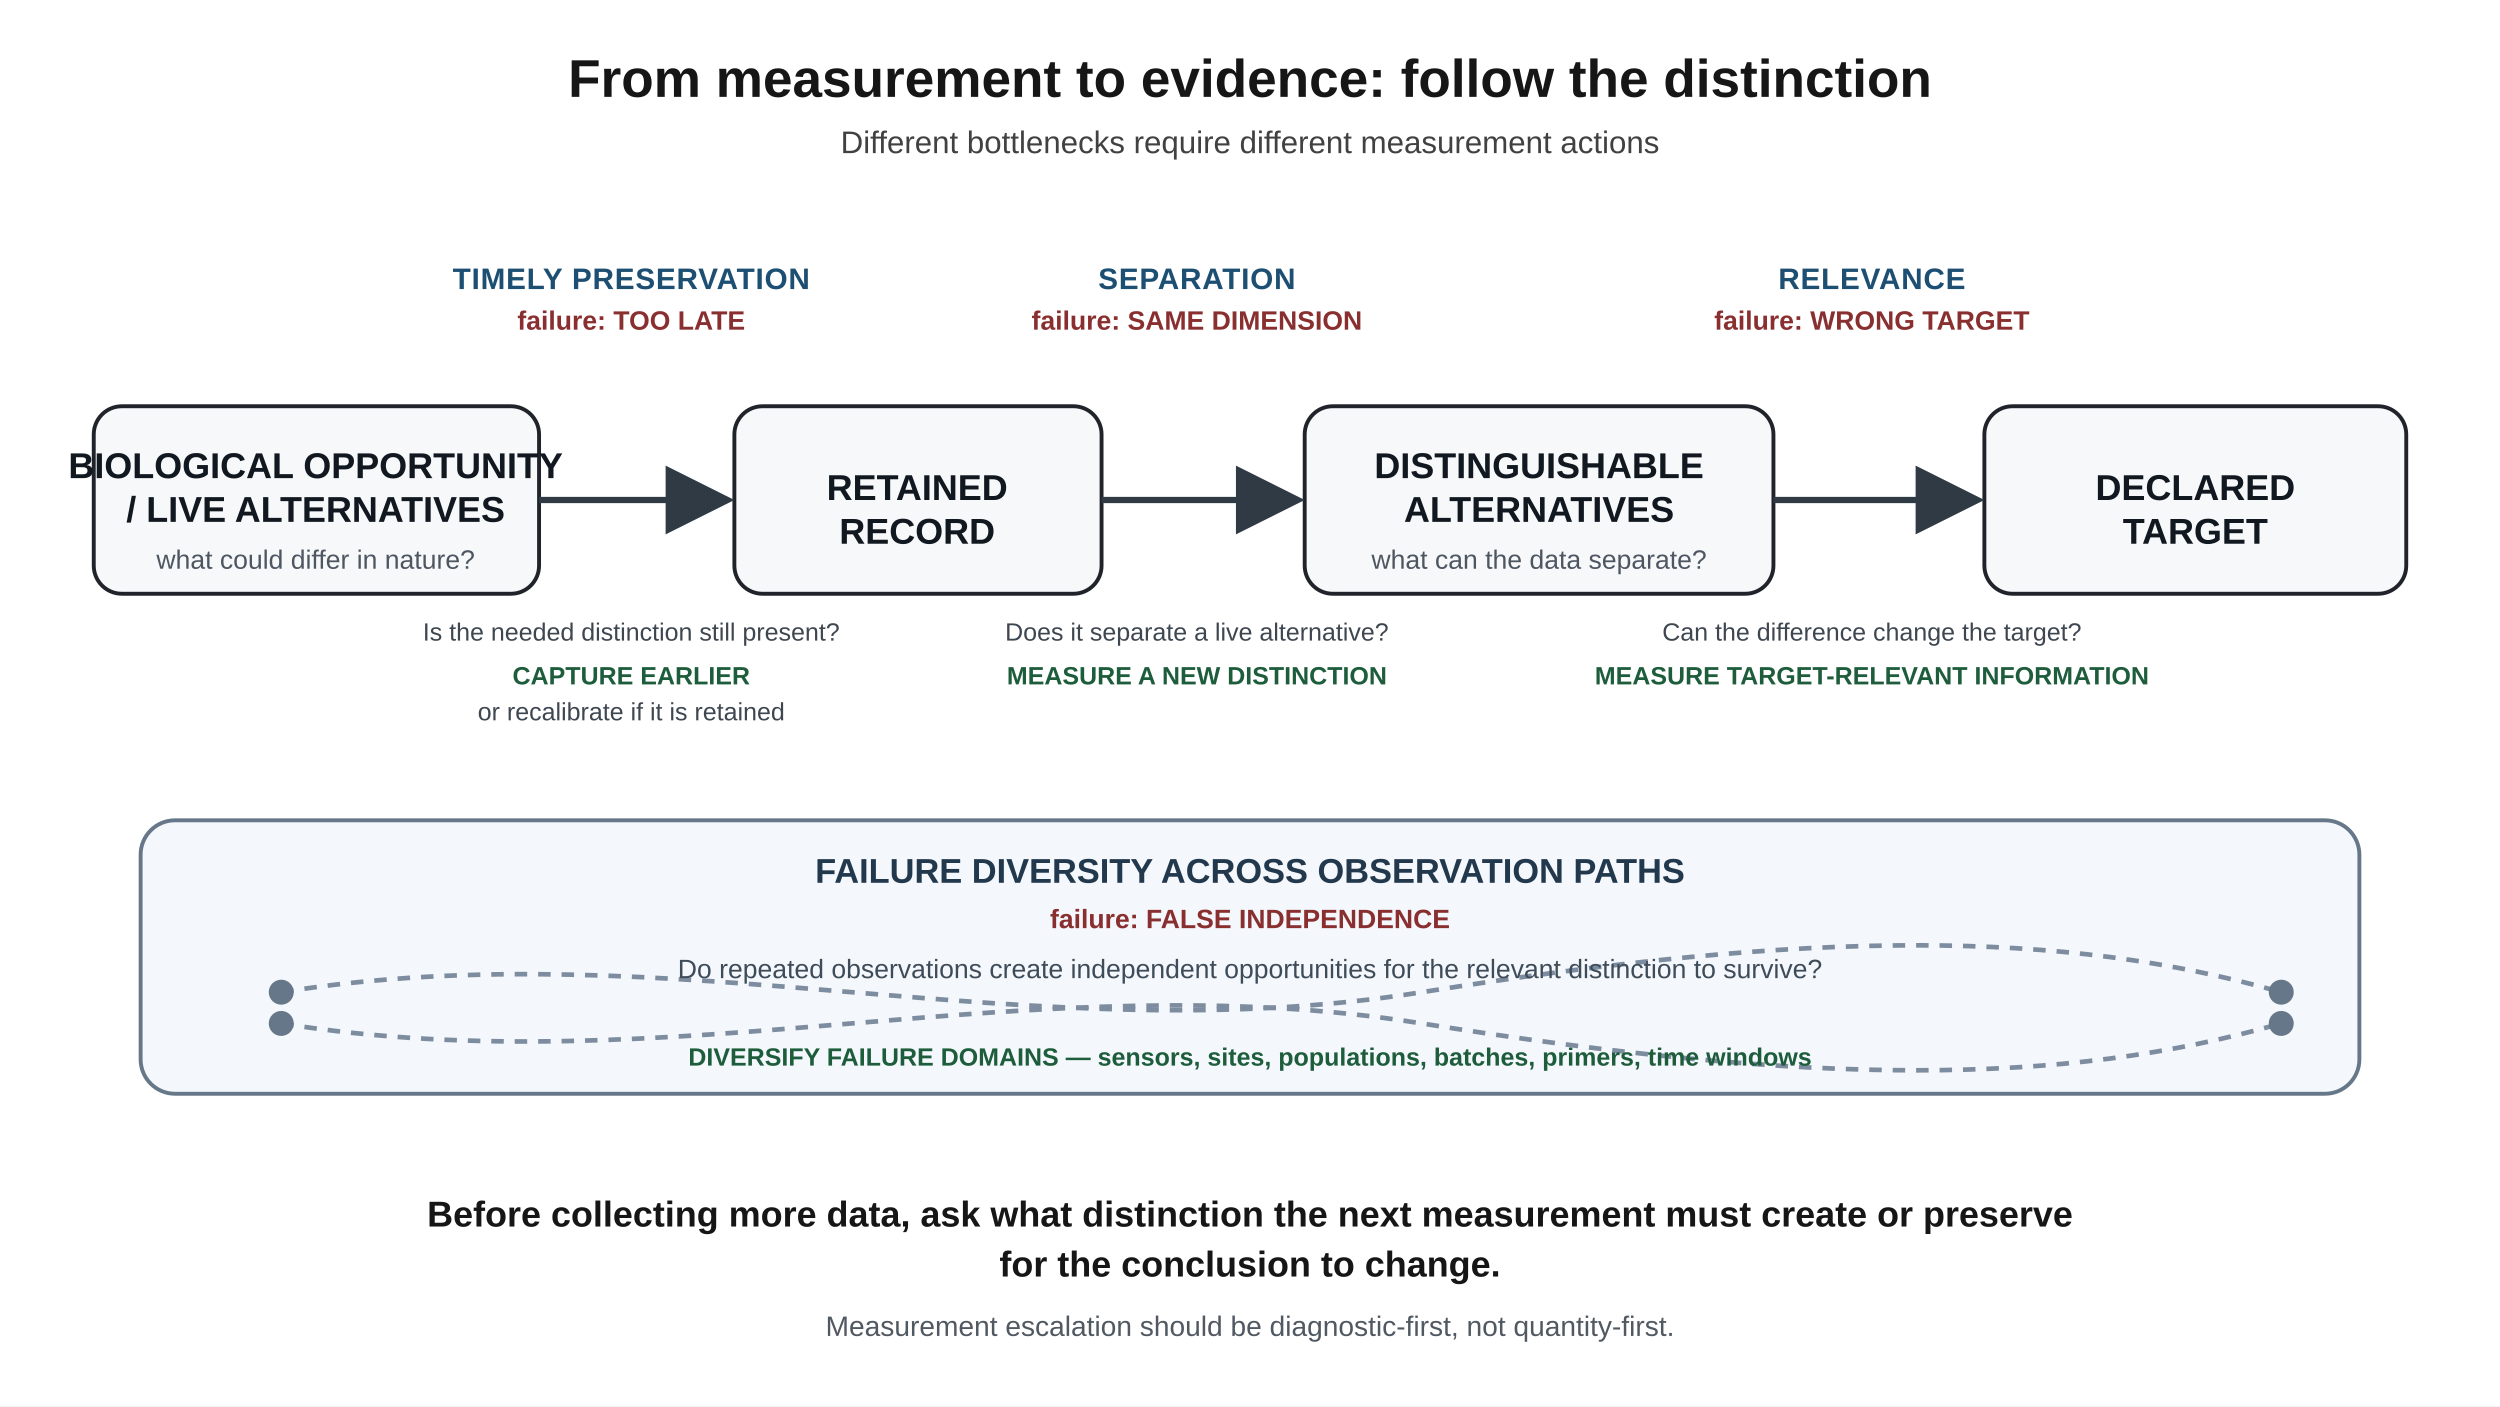
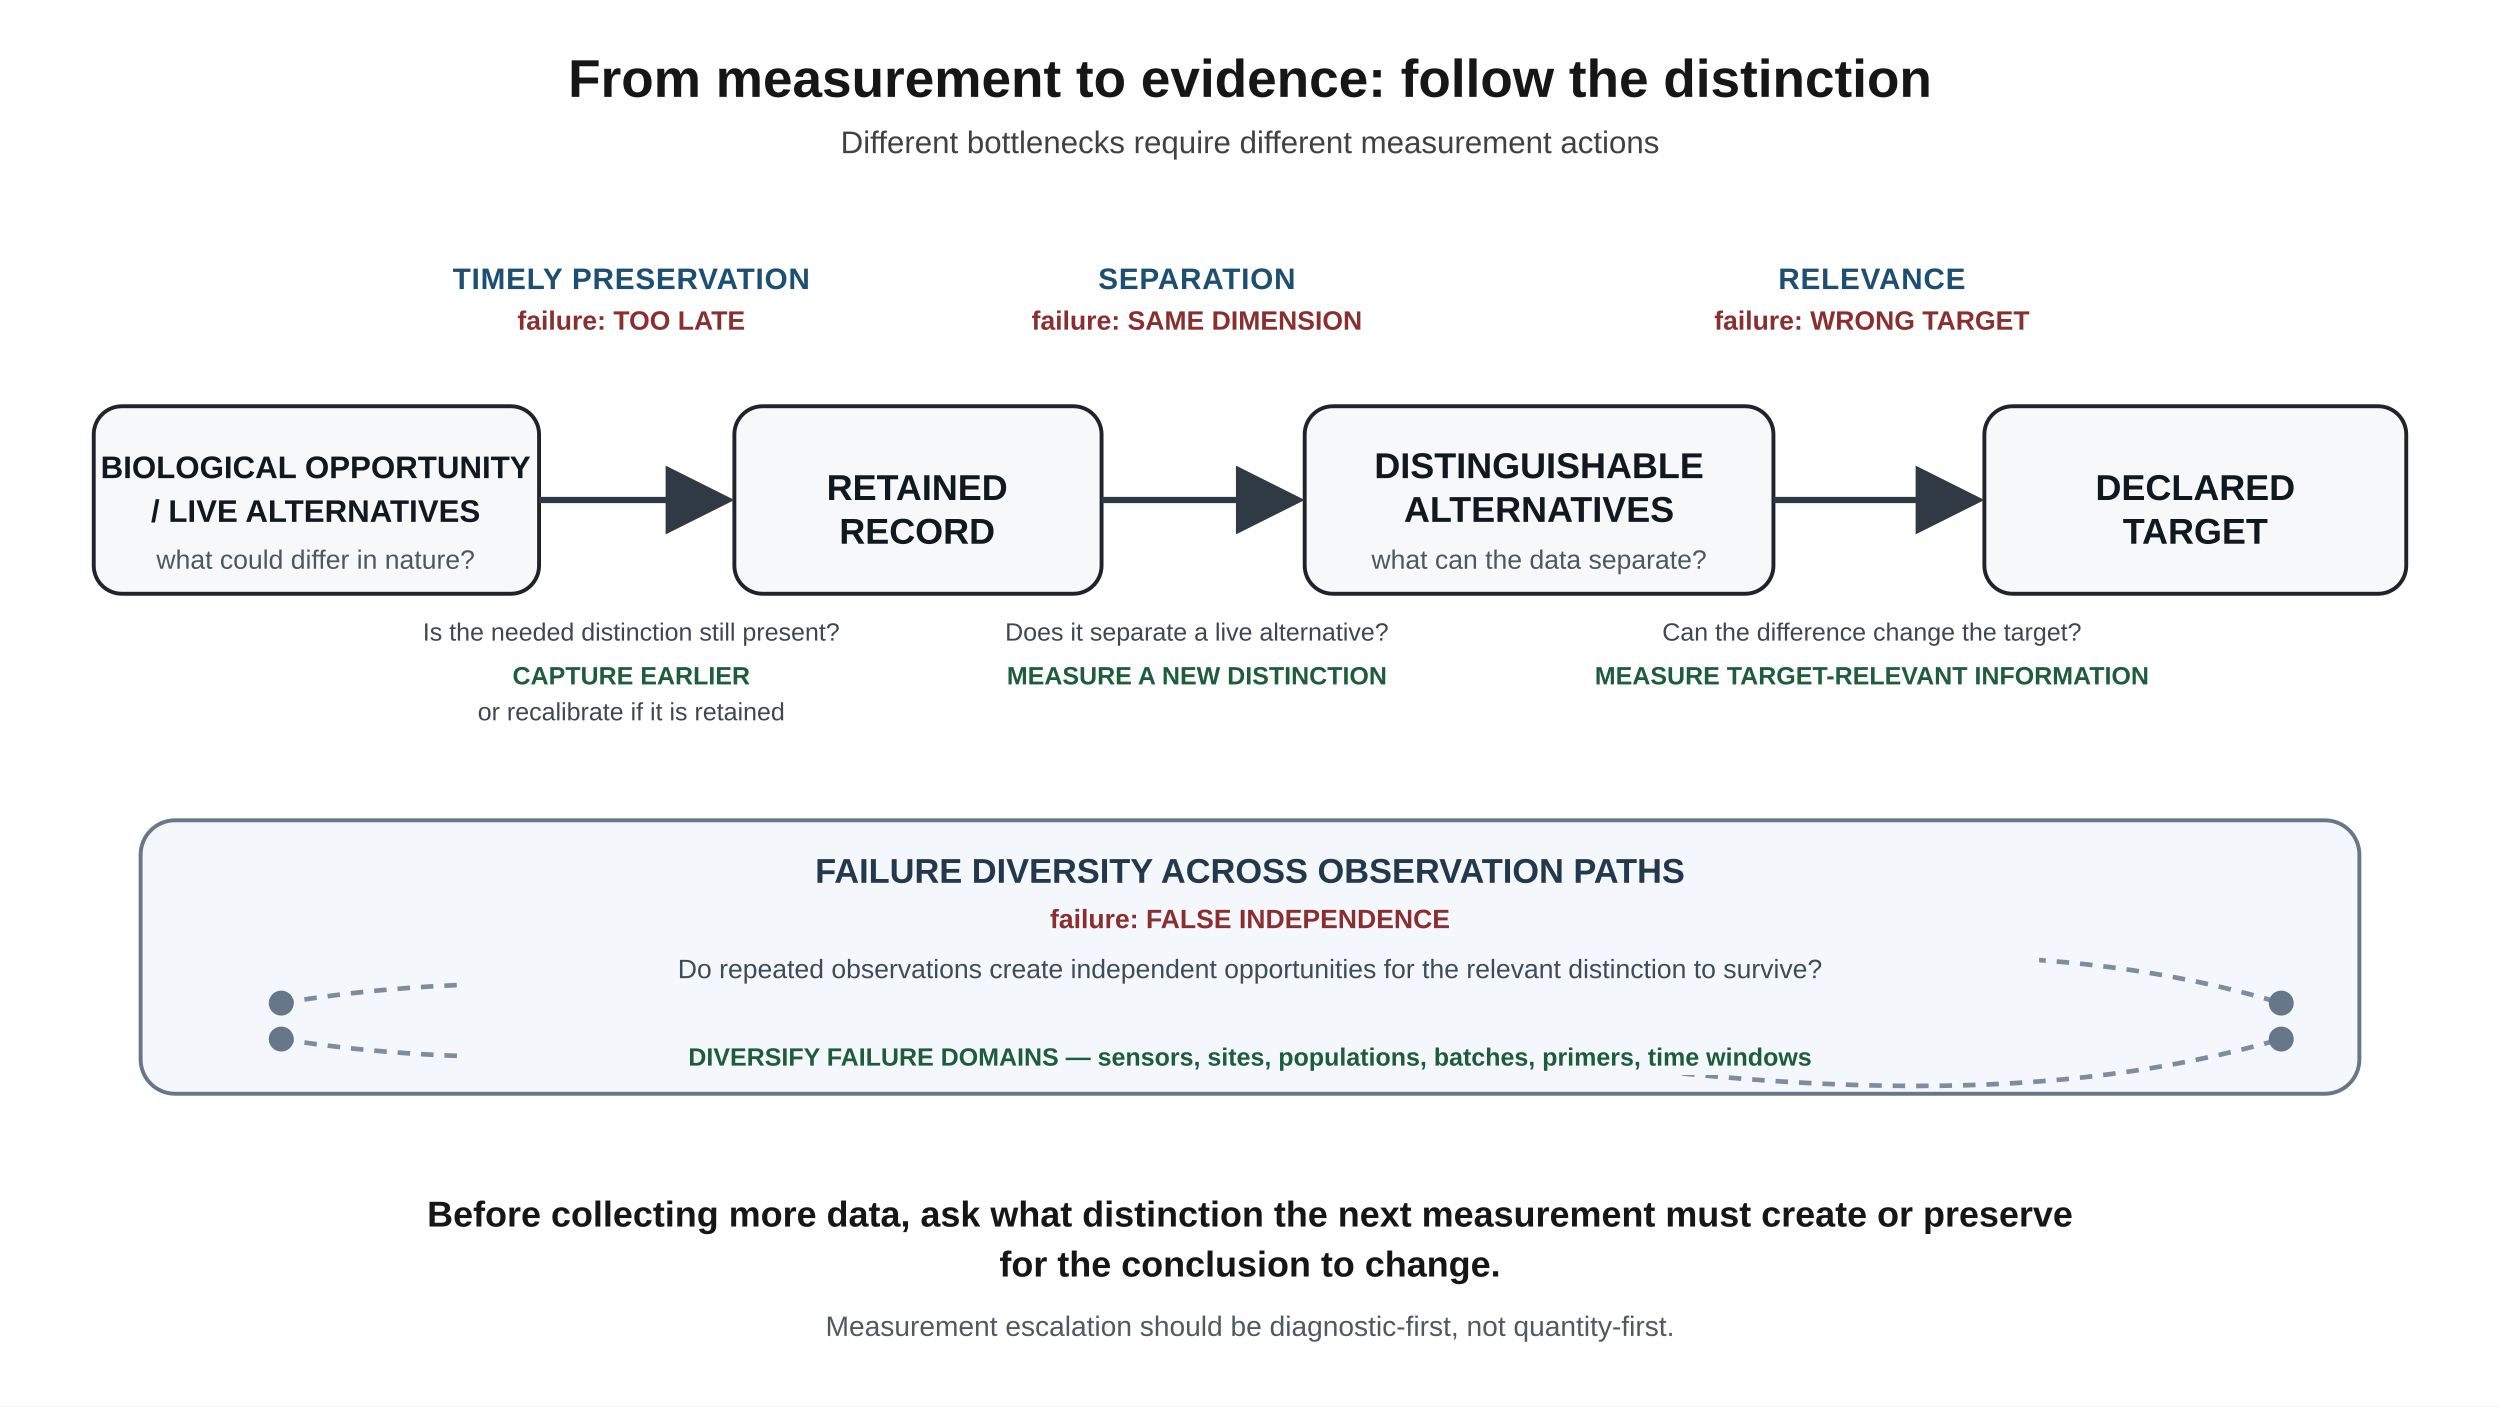
<svg xmlns="http://www.w3.org/2000/svg" width="1600" height="900" viewBox="0 0 1600 900" role="img" aria-labelledby="title desc">
  <defs>
    <style>
      .bg { fill:#ffffff; }
      .title { font:700 34px Arial, Helvetica, sans-serif; fill:#161616; }
      .subtitle { font:400 20px Arial, Helvetica, sans-serif; fill:#414141; }
      .node { fill:#f7f8fa; stroke:#20242a; stroke-width:2.5; rx:18; }
      .node-title { font:700 23px Arial, Helvetica, sans-serif; fill:#111820; text-anchor:middle; }
+       .node-title-small { font:700 20px Arial, Helvetica, sans-serif; fill:#111820; text-anchor:middle; }
      .node-sub { font:400 17px Arial, Helvetica, sans-serif; fill:#4d5661; text-anchor:middle; }
      .arrow { stroke:#2f3a45; stroke-width:4; fill:none; marker-end:url(#arrowhead); }
      .interface { font:700 19px Arial, Helvetica, sans-serif; fill:#1d4f73; text-anchor:middle; letter-spacing:.5px; }
      .failure { font:700 17px Arial, Helvetica, sans-serif; fill:#8a2f2f; text-anchor:middle; }
      .question { font:400 16px Arial, Helvetica, sans-serif; fill:#3e4650; text-anchor:middle; }
      .remedy { font:700 16px Arial, Helvetica, sans-serif; fill:#1e5d3c; text-anchor:middle; }
      .band { fill:#f4f7fb; stroke:#667789; stroke-width:2.5; rx:22; }
      .band-title { font:700 22px Arial, Helvetica, sans-serif; fill:#22384d; text-anchor:middle; }
      .band-text { font:400 17px Arial, Helvetica, sans-serif; fill:#3e4c5a; text-anchor:middle; }
      .path { stroke:#7d8d9f; stroke-width:3; fill:none; stroke-dasharray:8 7; }
+       .band-mask { fill:#f4f7fb; }
      .footer { font:700 23px Arial, Helvetica, sans-serif; fill:#161616; text-anchor:middle; }
      .footer2 { font:400 18px Arial, Helvetica, sans-serif; fill:#505861; text-anchor:middle; }
    </style>
    <marker id="arrowhead" markerWidth="11" markerHeight="11" refX="9" refY="5.5" orient="auto">
      <polygon points="0 0, 11 5.5, 0 11" fill="#2f3a45" />
    </marker>
  </defs>
  <rect class="bg" x="0" y="0" width="1600" height="900" />
  <text class="title" x="800" y="62" text-anchor="middle">From measurement to evidence: follow the distinction</text>
  <text class="subtitle" x="800" y="98" text-anchor="middle">Different bottlenecks require different measurement actions</text>
  <rect class="node" x="60" y="260" width="285" height="120" />
-   <text class="node-title" x="202" y="306">BIOLOGICAL OPPORTUNITY</text>
-   <text class="node-title" x="202" y="334">/ LIVE ALTERNATIVES</text>
+   <text class="node-title-small" x="202" y="306">BIOLOGICAL OPPORTUNITY</text>
+   <text class="node-title-small" x="202" y="334">/ LIVE ALTERNATIVES</text>
  <text class="node-sub" x="202" y="364">what could differ in nature?</text>
  <rect class="node" x="470" y="260" width="235" height="120" />
  <text class="node-title" x="587" y="320">RETAINED</text>
  <text class="node-title" x="587" y="348">RECORD</text>
  <rect class="node" x="835" y="260" width="300" height="120" />
  <text class="node-title" x="985" y="306">DISTINGUISHABLE</text>
  <text class="node-title" x="985" y="334">ALTERNATIVES</text>
  <text class="node-sub" x="985" y="364">what can the data separate?</text>
  <rect class="node" x="1270" y="260" width="270" height="120" />
  <text class="node-title" x="1405" y="320">DECLARED</text>
  <text class="node-title" x="1405" y="348">TARGET</text>
  <line class="arrow" x1="345" y1="320" x2="462" y2="320" />
  <text class="interface" x="404" y="185">TIMELY PRESERVATION</text>
  <text class="failure" x="404" y="211">failure: TOO LATE</text>
  <text class="question" x="404" y="410">Is the needed distinction still present?</text>
  <text class="remedy" x="404" y="438">CAPTURE EARLIER</text>
  <text class="question" x="404" y="461">or recalibrate if it is retained</text>
  <line class="arrow" x1="705" y1="320" x2="827" y2="320" />
  <text class="interface" x="766" y="185">SEPARATION</text>
  <text class="failure" x="766" y="211">failure: SAME DIMENSION</text>
  <text class="question" x="766" y="410">Does it separate a live alternative?</text>
  <text class="remedy" x="766" y="438">MEASURE A NEW DISTINCTION</text>
  <line class="arrow" x1="1135" y1="320" x2="1262" y2="320" />
  <text class="interface" x="1198" y="185">RELEVANCE</text>
  <text class="failure" x="1198" y="211">failure: WRONG TARGET</text>
  <text class="question" x="1198" y="410">Can the difference change the target?</text>
  <text class="remedy" x="1198" y="438">MEASURE TARGET-RELEVANT INFORMATION</text>
  <rect class="band" x="90" y="525" width="1420" height="175" />
  <text class="band-title" x="800" y="565">FAILURE DIVERSITY ACROSS OBSERVATION PATHS</text>
  <text class="failure" x="800" y="594">failure: FALSE INDEPENDENCE</text>
-   <path class="path" d="M180 635 C430 595, 660 675, 910 635 S1320 595, 1460 635" />
-   <path class="path" d="M180 655 C430 695, 660 615, 910 655 S1320 695, 1460 655" />
-   <circle cx="180" cy="635" r="8" fill="#667789" />
-   <circle cx="180" cy="655" r="8" fill="#667789" />
-   <circle cx="1460" cy="635" r="8" fill="#667789" />
-   <circle cx="1460" cy="655" r="8" fill="#667789" />
+   <path class="path" d="M180 642 C430 600, 660 680, 910 642 S1320 600, 1460 642" />
+   <path class="path" d="M180 665 C430 705, 660 625, 910 665 S1320 705, 1460 665" />
+   <circle cx="180" cy="642" r="8" fill="#667789" />
+   <circle cx="180" cy="665" r="8" fill="#667789" />
+   <circle cx="1460" cy="642" r="8" fill="#667789" />
+   <circle cx="1460" cy="665" r="8" fill="#667789" />
+   <rect class="band-mask" x="295" y="605" width="1010" height="83" />
  <text class="band-text" x="800" y="626">Do repeated observations create independent opportunities for the relevant distinction to survive?</text>
  <text class="remedy" x="800" y="682">DIVERSIFY FAILURE DOMAINS — sensors, sites, populations, batches, primers, time windows</text>
  <text class="footer" x="800" y="785">Before collecting more data, ask what distinction the next measurement must create or preserve</text>
  <text class="footer" x="800" y="817">for the conclusion to change.</text>
  <text class="footer2" x="800" y="855">Measurement escalation should be diagnostic-first, not quantity-first.</text>
</svg>
